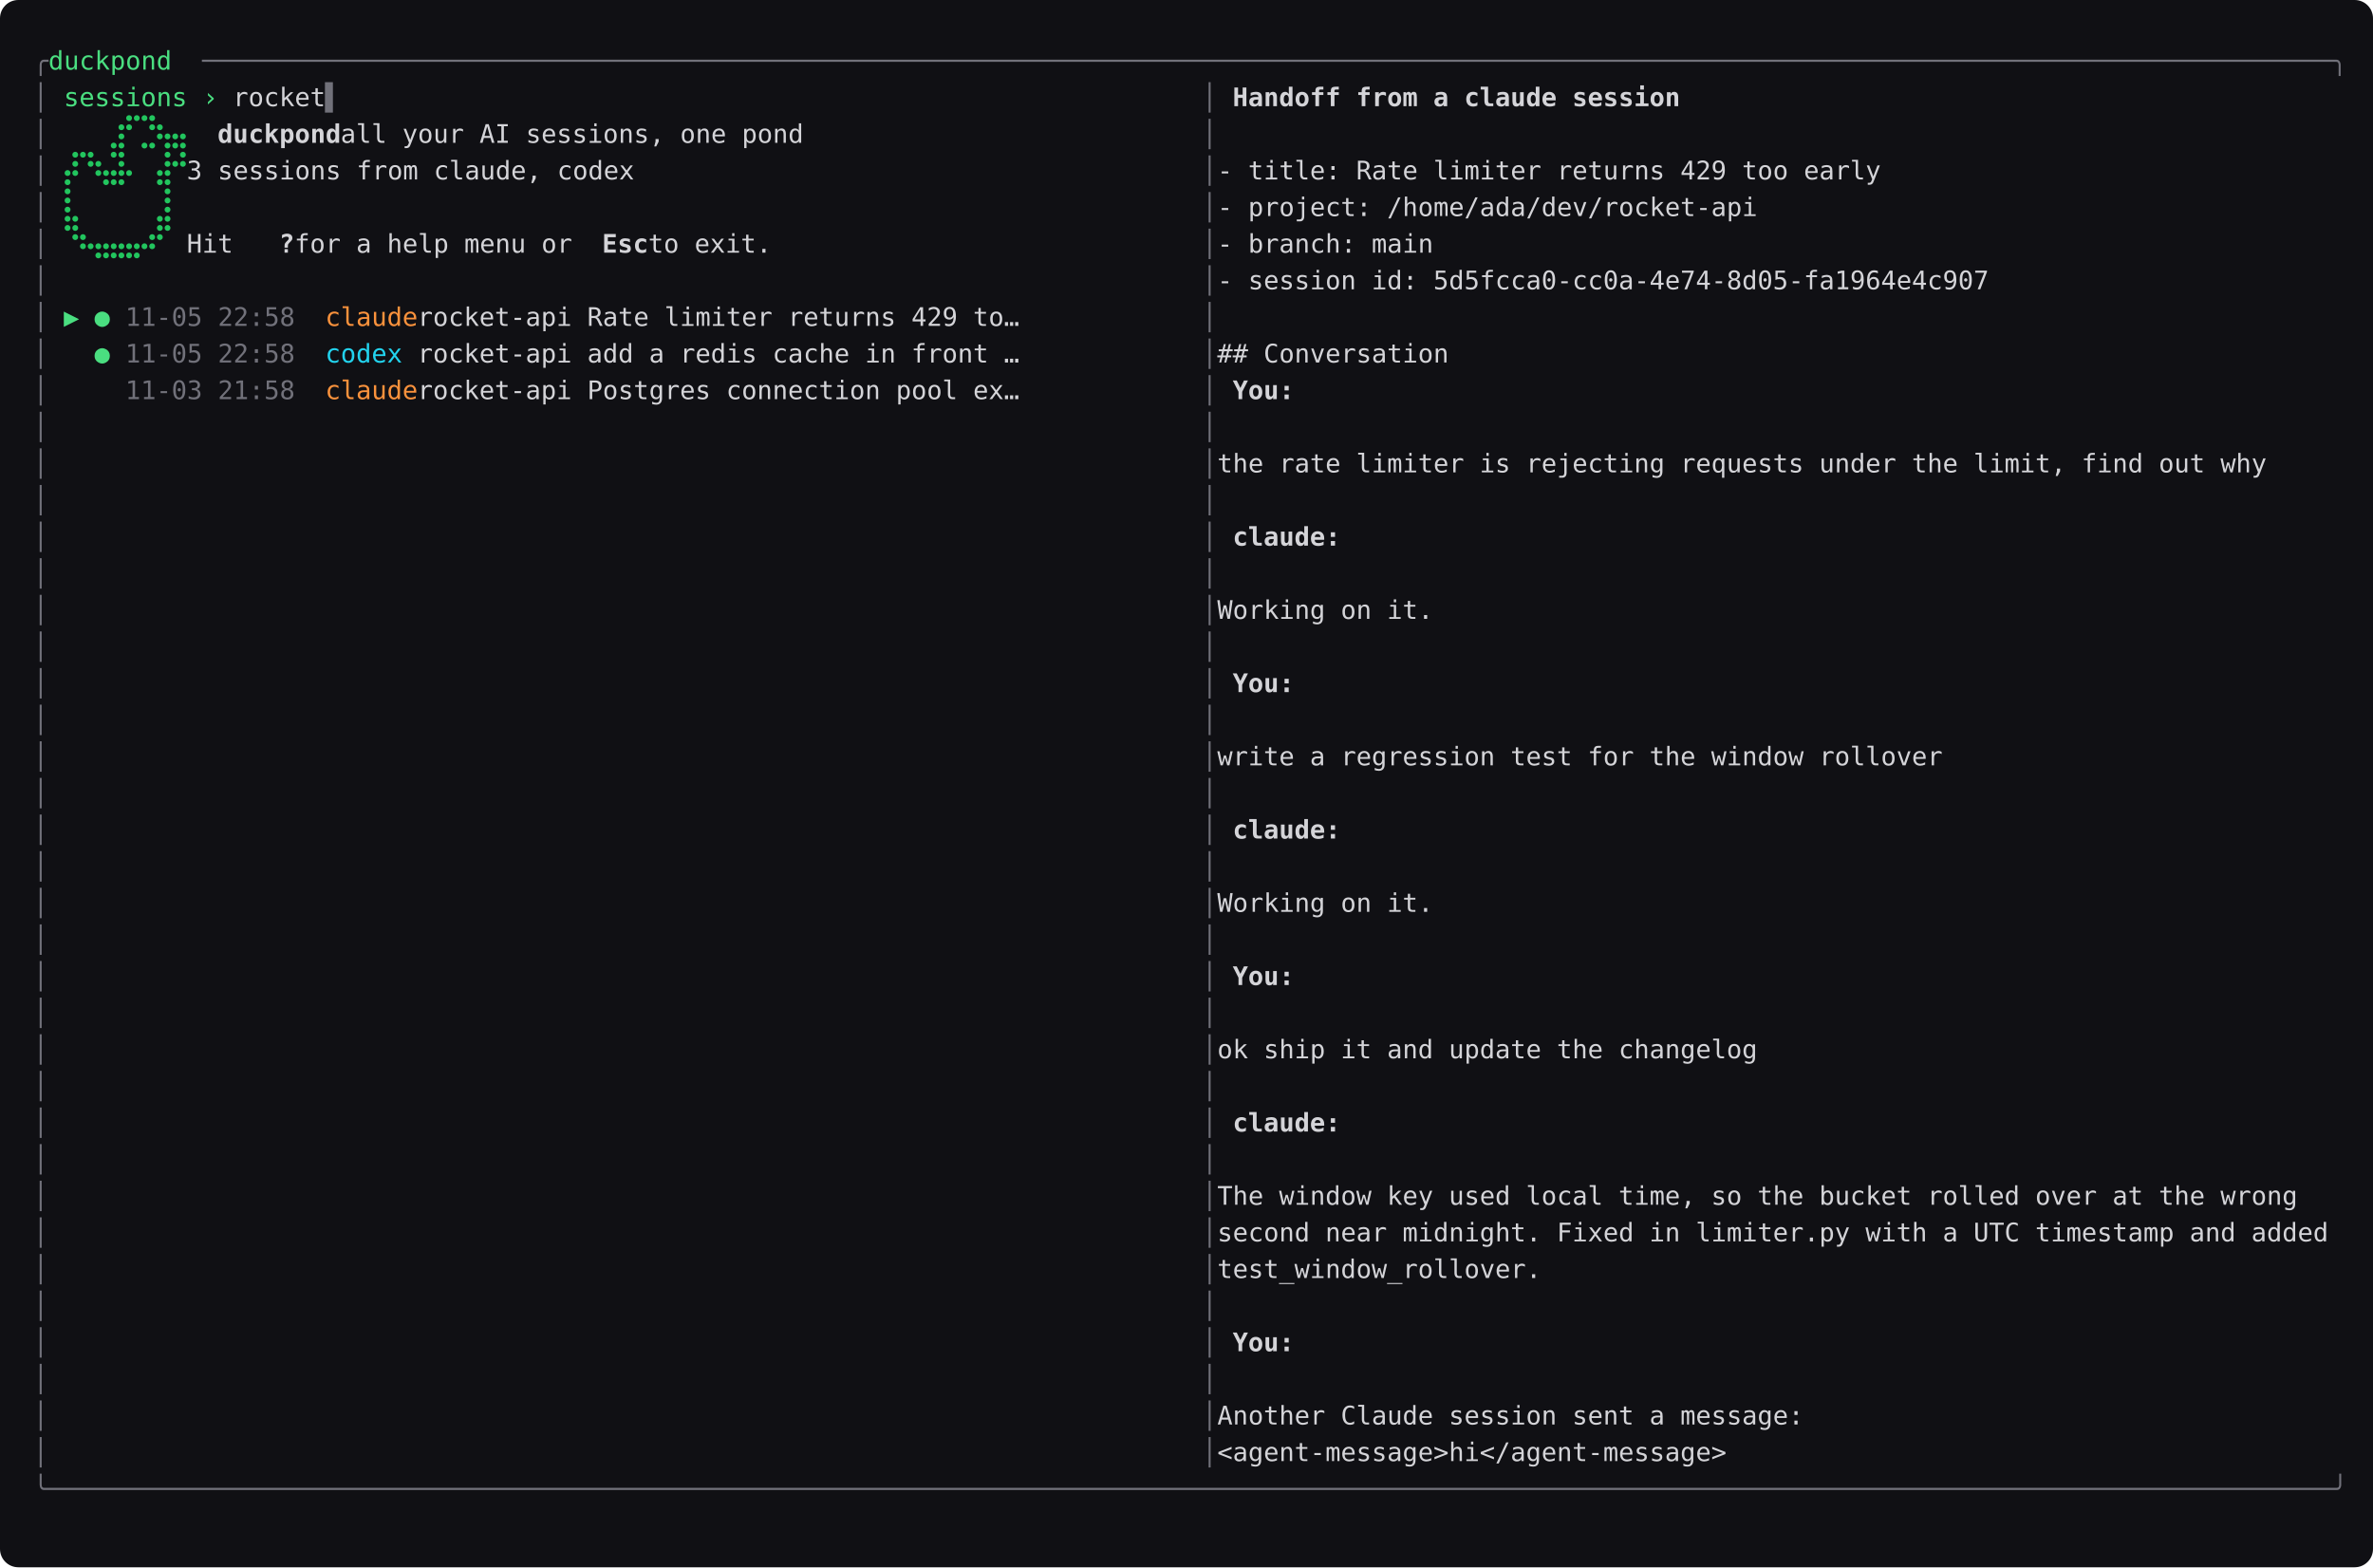
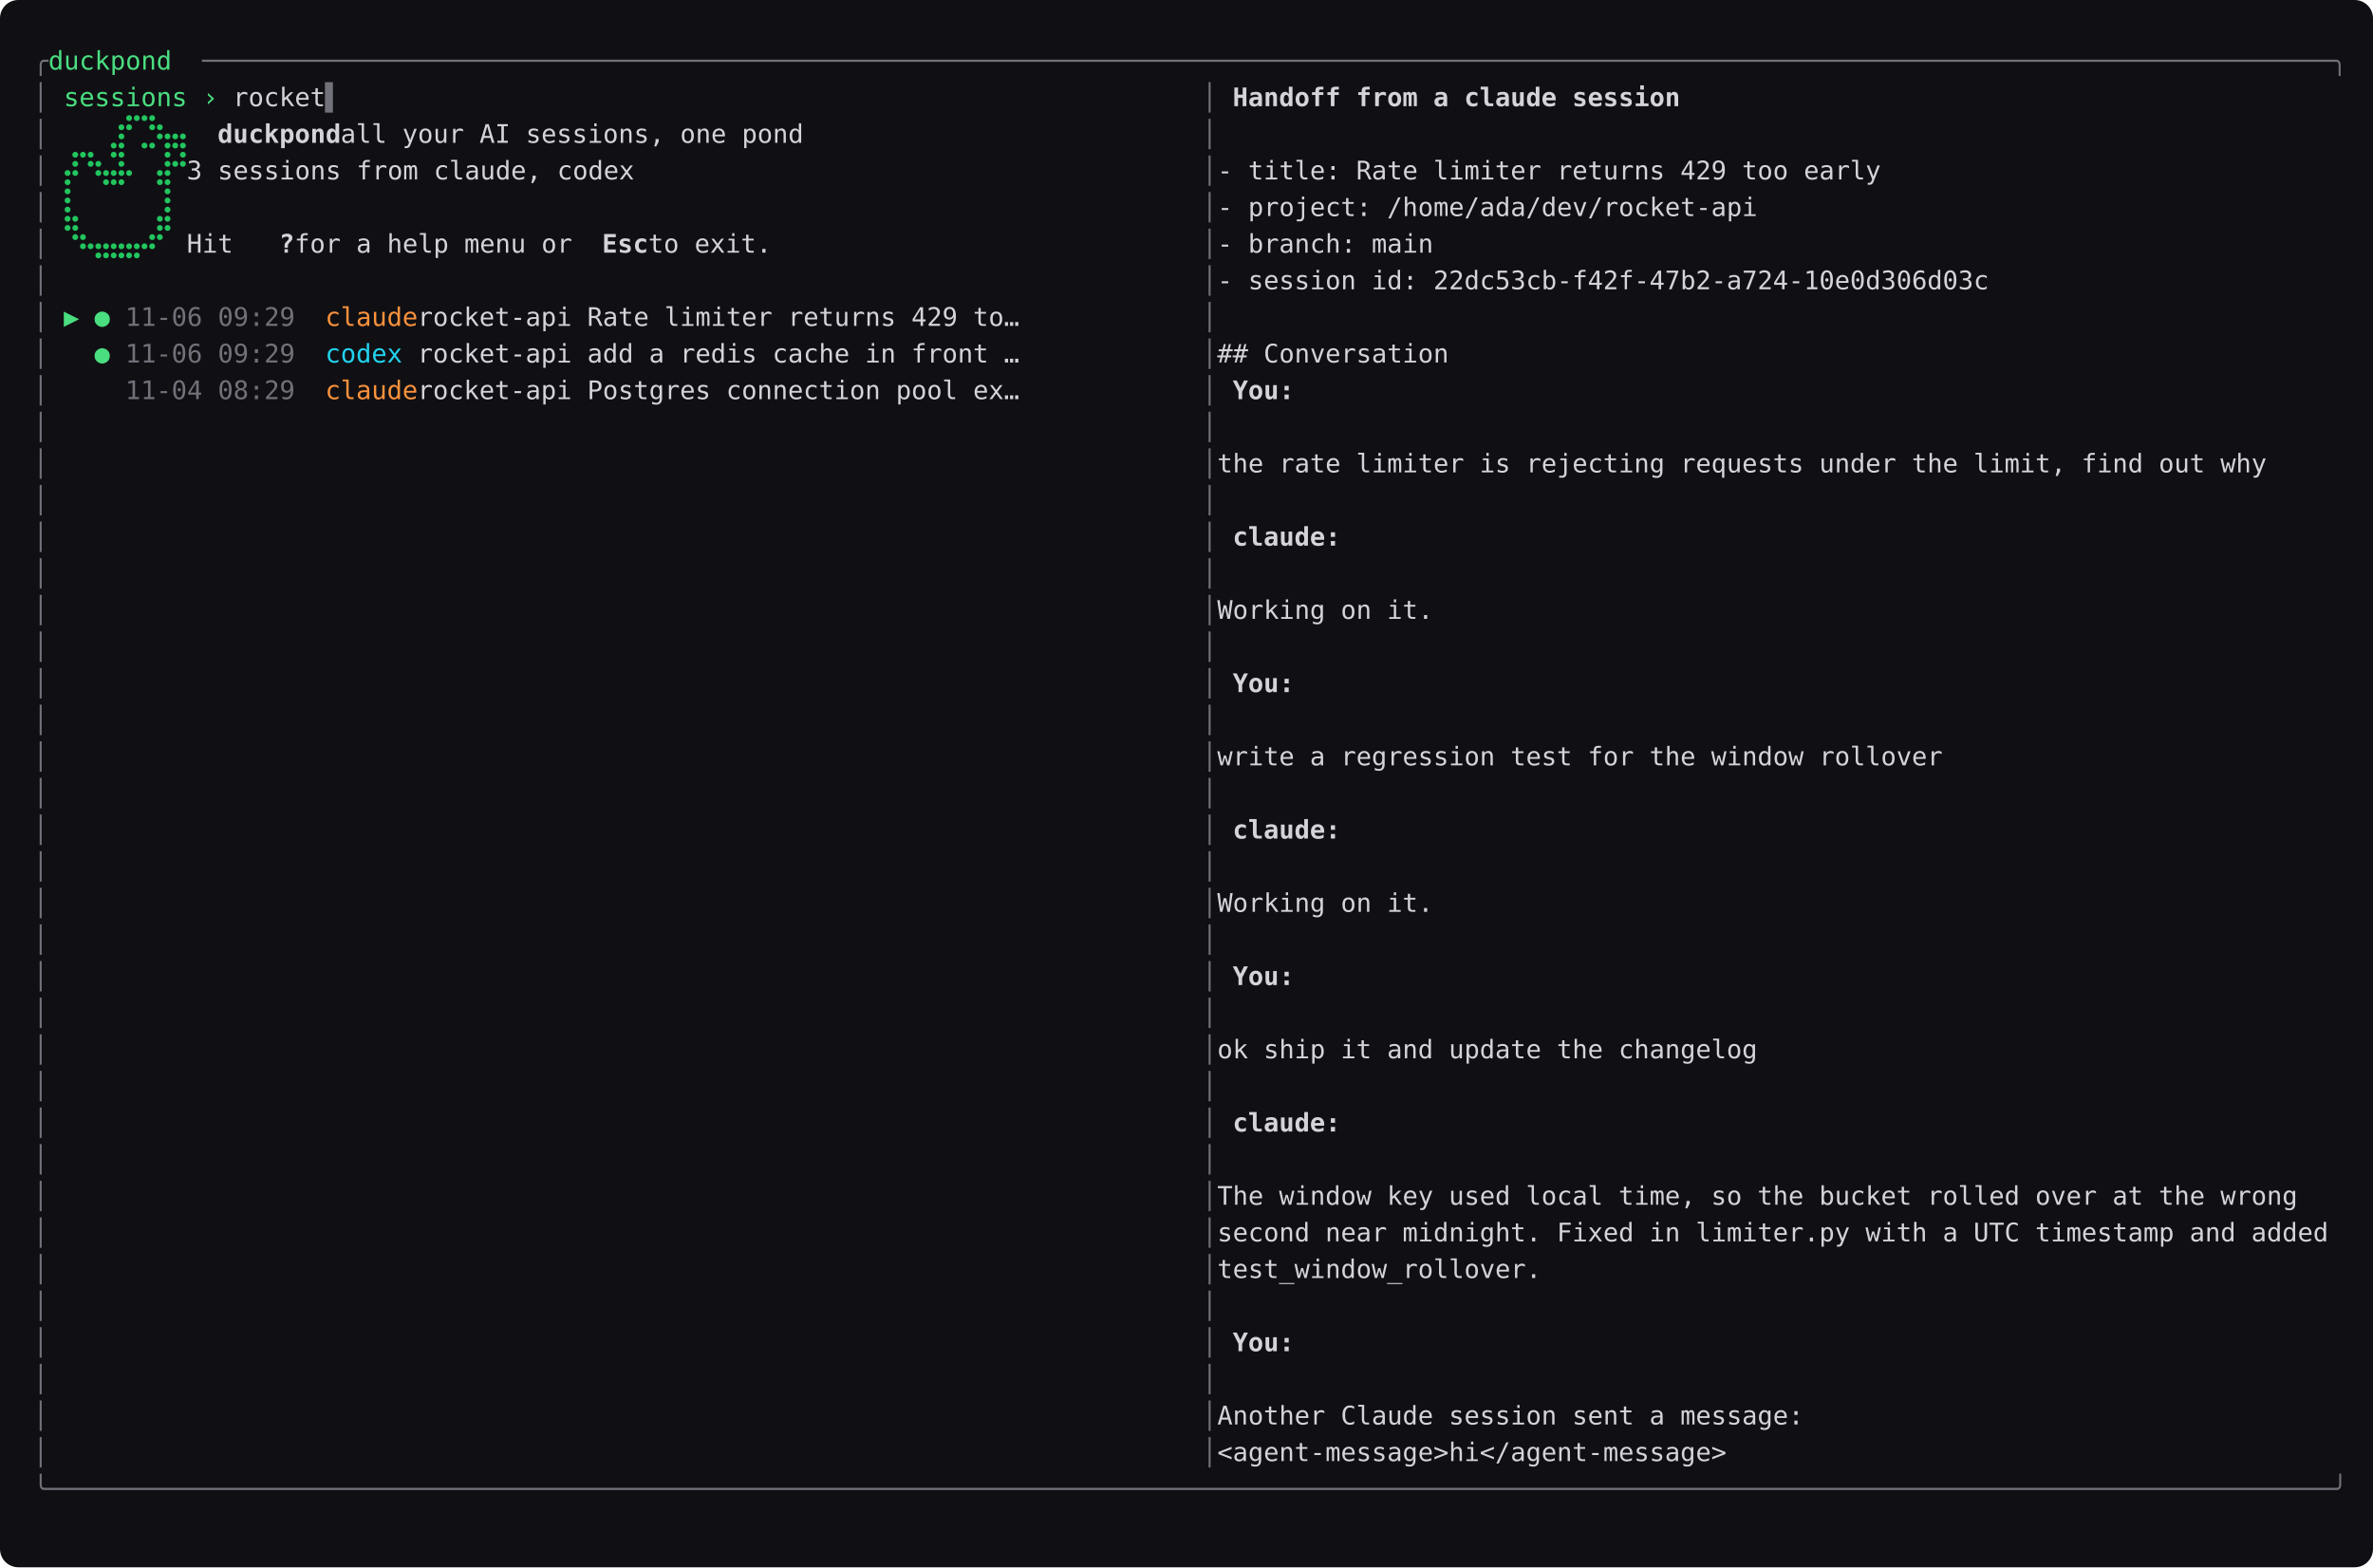
<svg xmlns="http://www.w3.org/2000/svg" width="1296" height="856" viewBox="0 0 1296 856">
  <style>text{font-family:"JetBrains Mono","Fira Code","SF Mono",Menlo,Consolas,"DejaVu Sans Mono",monospace;font-size:14px;white-space:pre}</style>
  <rect width="1296" height="856" rx="10" fill="#101014" />
  <text x="18.0" y="38" textLength="8.4" lengthAdjust="spacingAndGlyphs" style="fill:#71717a;">╭</text>
  <text x="26.4" y="38" textLength="84.0" lengthAdjust="spacingAndGlyphs" style="fill:#4ade80;"> duckpond </text>
  <text x="110.4" y="38" textLength="1167.6" lengthAdjust="spacingAndGlyphs" style="fill:#71717a;">──────────────────────────────────────────────────────────────────────────────────────────────────────────────────────────────────────────╮</text>
  <text x="18.0" y="58" textLength="8.4" lengthAdjust="spacingAndGlyphs" style="fill:#71717a;">│</text>
  <text x="26.4" y="58" textLength="8.4" lengthAdjust="spacingAndGlyphs" style="fill:#d4d4d8;"> </text>
  <text x="34.8" y="58" textLength="92.4" lengthAdjust="spacingAndGlyphs" style="fill:#4ade80;">sessions › </text>
  <text x="127.2" y="58" textLength="50.4" lengthAdjust="spacingAndGlyphs" style="fill:#d4d4d8;">rocket</text>
  <text x="177.6" y="58" textLength="8.4" lengthAdjust="spacingAndGlyphs" style="fill:#71717a;">▌</text>
  <text x="186.0" y="58" textLength="470.4" lengthAdjust="spacingAndGlyphs" style="fill:#d4d4d8;">                                                        </text>
  <text x="656.4" y="58" textLength="8.4" lengthAdjust="spacingAndGlyphs" style="fill:#71717a;">│</text>
  <text x="664.8" y="58" textLength="8.4" lengthAdjust="spacingAndGlyphs" style="fill:#d4d4d8;"> </text>
  <text x="673.2" y="58" textLength="243.6" lengthAdjust="spacingAndGlyphs" style="fill:#d4d4d8;font-weight:600;">Handoff from a claude session</text>
  <text x="18.0" y="78" textLength="8.4" lengthAdjust="spacingAndGlyphs" style="fill:#71717a;">│</text>
  <text x="26.4" y="78" textLength="8.4" lengthAdjust="spacingAndGlyphs" style="fill:#d4d4d8;"> </text>
  <circle cx="66.3" cy="69.5" r="1.6" fill="#22c55e" />
  <circle cx="66.3" cy="74.5" r="1.6" fill="#22c55e" />
  <circle cx="62.1" cy="79.5" r="1.6" fill="#22c55e" />
  <circle cx="66.3" cy="79.5" r="1.6" fill="#22c55e" />
  <circle cx="70.5" cy="64.5" r="1.6" fill="#22c55e" />
  <circle cx="70.5" cy="69.5" r="1.6" fill="#22c55e" />
  <circle cx="74.7" cy="64.5" r="1.6" fill="#22c55e" />
  <circle cx="78.9" cy="64.5" r="1.6" fill="#22c55e" />
  <circle cx="83.1" cy="64.5" r="1.6" fill="#22c55e" />
  <circle cx="83.1" cy="69.5" r="1.6" fill="#22c55e" />
  <circle cx="78.9" cy="79.5" r="1.6" fill="#22c55e" />
  <circle cx="83.1" cy="79.5" r="1.6" fill="#22c55e" />
  <circle cx="87.3" cy="69.5" r="1.6" fill="#22c55e" />
  <circle cx="87.3" cy="74.5" r="1.6" fill="#22c55e" />
  <circle cx="91.5" cy="74.5" r="1.6" fill="#22c55e" />
  <circle cx="91.5" cy="79.5" r="1.6" fill="#22c55e" />
  <circle cx="95.7" cy="74.5" r="1.6" fill="#22c55e" />
  <circle cx="99.9" cy="74.5" r="1.6" fill="#22c55e" />
  <circle cx="95.7" cy="79.5" r="1.6" fill="#22c55e" />
  <circle cx="99.9" cy="79.5" r="1.6" fill="#22c55e" />
  <text x="102.0" y="78" textLength="16.8" lengthAdjust="spacingAndGlyphs" style="fill:#d4d4d8;">  </text>
  <text x="118.8" y="78" textLength="67.2" lengthAdjust="spacingAndGlyphs" style="fill:#d4d4d8;font-weight:600;">duckpond</text>
  <text x="186.0" y="78" textLength="470.4" lengthAdjust="spacingAndGlyphs" style="fill:#d4d4d8;">  all your AI sessions, one pond                        </text>
  <text x="656.4" y="78" textLength="8.4" lengthAdjust="spacingAndGlyphs" style="fill:#71717a;">│</text>
  <text x="664.8" y="78" textLength="8.4" lengthAdjust="spacingAndGlyphs" style="fill:#d4d4d8;"> </text>
  <text x="18.0" y="98" textLength="8.4" lengthAdjust="spacingAndGlyphs" style="fill:#71717a;">│</text>
  <text x="26.4" y="98" textLength="8.4" lengthAdjust="spacingAndGlyphs" style="fill:#d4d4d8;"> </text>
  <circle cx="36.9" cy="94.5" r="1.6" fill="#22c55e" />
  <circle cx="41.1" cy="84.5" r="1.6" fill="#22c55e" />
  <circle cx="41.1" cy="89.5" r="1.6" fill="#22c55e" />
  <circle cx="41.1" cy="94.5" r="1.6" fill="#22c55e" />
  <circle cx="36.9" cy="99.5" r="1.6" fill="#22c55e" />
  <circle cx="45.3" cy="84.5" r="1.6" fill="#22c55e" />
  <circle cx="49.5" cy="84.5" r="1.6" fill="#22c55e" />
  <circle cx="49.5" cy="89.5" r="1.6" fill="#22c55e" />
  <circle cx="53.7" cy="89.5" r="1.6" fill="#22c55e" />
  <circle cx="53.7" cy="94.5" r="1.6" fill="#22c55e" />
  <circle cx="57.9" cy="94.5" r="1.6" fill="#22c55e" />
  <circle cx="57.9" cy="99.5" r="1.6" fill="#22c55e" />
  <circle cx="62.1" cy="84.5" r="1.6" fill="#22c55e" />
  <circle cx="62.1" cy="94.5" r="1.6" fill="#22c55e" />
  <circle cx="66.3" cy="84.5" r="1.6" fill="#22c55e" />
  <circle cx="66.3" cy="89.5" r="1.6" fill="#22c55e" />
  <circle cx="66.3" cy="94.5" r="1.6" fill="#22c55e" />
  <circle cx="62.1" cy="99.5" r="1.6" fill="#22c55e" />
  <circle cx="66.3" cy="99.5" r="1.6" fill="#22c55e" />
  <circle cx="70.5" cy="94.5" r="1.6" fill="#22c55e" />
  <circle cx="87.3" cy="94.5" r="1.6" fill="#22c55e" />
  <circle cx="91.5" cy="84.5" r="1.6" fill="#22c55e" />
  <circle cx="91.5" cy="89.5" r="1.6" fill="#22c55e" />
  <circle cx="91.5" cy="94.5" r="1.6" fill="#22c55e" />
  <circle cx="87.3" cy="99.5" r="1.6" fill="#22c55e" />
  <circle cx="91.5" cy="99.5" r="1.6" fill="#22c55e" />
  <circle cx="95.7" cy="89.5" r="1.6" fill="#22c55e" />
  <circle cx="99.9" cy="84.5" r="1.6" fill="#22c55e" />
  <circle cx="99.9" cy="89.5" r="1.6" fill="#22c55e" />
  <text x="102.0" y="98" textLength="554.4" lengthAdjust="spacingAndGlyphs" style="fill:#d4d4d8;">  3 sessions from claude, codex                                   </text>
  <text x="656.4" y="98" textLength="8.4" lengthAdjust="spacingAndGlyphs" style="fill:#71717a;">│</text>
  <text x="664.8" y="98" textLength="369.6" lengthAdjust="spacingAndGlyphs" style="fill:#d4d4d8;"> - title: Rate limiter returns 429 too early</text>
  <text x="18.0" y="118" textLength="8.4" lengthAdjust="spacingAndGlyphs" style="fill:#71717a;">│</text>
  <text x="26.4" y="118" textLength="8.4" lengthAdjust="spacingAndGlyphs" style="fill:#d4d4d8;"> </text>
  <circle cx="36.9" cy="104.5" r="1.6" fill="#22c55e" />
  <circle cx="36.9" cy="109.5" r="1.6" fill="#22c55e" />
  <circle cx="36.9" cy="114.5" r="1.6" fill="#22c55e" />
  <circle cx="36.9" cy="119.5" r="1.6" fill="#22c55e" />
  <circle cx="41.1" cy="119.5" r="1.6" fill="#22c55e" />
  <circle cx="91.5" cy="104.5" r="1.6" fill="#22c55e" />
  <circle cx="91.5" cy="109.5" r="1.6" fill="#22c55e" />
  <circle cx="91.5" cy="114.5" r="1.6" fill="#22c55e" />
  <circle cx="87.3" cy="119.5" r="1.6" fill="#22c55e" />
  <circle cx="91.5" cy="119.5" r="1.6" fill="#22c55e" />
  <text x="102.0" y="118" textLength="554.4" lengthAdjust="spacingAndGlyphs" style="fill:#d4d4d8;">                                                                  </text>
  <text x="656.4" y="118" textLength="8.4" lengthAdjust="spacingAndGlyphs" style="fill:#71717a;">│</text>
  <text x="664.8" y="118" textLength="302.4" lengthAdjust="spacingAndGlyphs" style="fill:#d4d4d8;"> - project: /home/ada/dev/rocket-api</text>
  <text x="18.0" y="138" textLength="8.4" lengthAdjust="spacingAndGlyphs" style="fill:#71717a;">│</text>
  <text x="26.4" y="138" textLength="8.4" lengthAdjust="spacingAndGlyphs" style="fill:#d4d4d8;"> </text>
  <circle cx="36.9" cy="124.5" r="1.6" fill="#22c55e" />
  <circle cx="41.1" cy="124.5" r="1.6" fill="#22c55e" />
  <circle cx="41.1" cy="129.5" r="1.6" fill="#22c55e" />
  <circle cx="45.3" cy="129.5" r="1.6" fill="#22c55e" />
  <circle cx="45.3" cy="134.5" r="1.6" fill="#22c55e" />
  <circle cx="49.5" cy="134.5" r="1.6" fill="#22c55e" />
  <circle cx="53.7" cy="134.5" r="1.6" fill="#22c55e" />
  <circle cx="57.9" cy="134.5" r="1.6" fill="#22c55e" />
  <circle cx="53.7" cy="139.5" r="1.6" fill="#22c55e" />
  <circle cx="57.9" cy="139.5" r="1.6" fill="#22c55e" />
  <circle cx="62.1" cy="134.5" r="1.6" fill="#22c55e" />
  <circle cx="66.3" cy="134.5" r="1.6" fill="#22c55e" />
  <circle cx="62.1" cy="139.5" r="1.6" fill="#22c55e" />
  <circle cx="66.3" cy="139.5" r="1.6" fill="#22c55e" />
  <circle cx="70.5" cy="134.5" r="1.6" fill="#22c55e" />
  <circle cx="74.7" cy="134.5" r="1.6" fill="#22c55e" />
  <circle cx="70.5" cy="139.5" r="1.6" fill="#22c55e" />
  <circle cx="74.7" cy="139.5" r="1.6" fill="#22c55e" />
  <circle cx="78.9" cy="134.5" r="1.6" fill="#22c55e" />
  <circle cx="83.1" cy="129.5" r="1.6" fill="#22c55e" />
  <circle cx="83.1" cy="134.5" r="1.6" fill="#22c55e" />
  <circle cx="87.3" cy="124.5" r="1.6" fill="#22c55e" />
  <circle cx="87.3" cy="129.5" r="1.6" fill="#22c55e" />
  <circle cx="91.5" cy="124.5" r="1.6" fill="#22c55e" />
  <text x="102.0" y="138" textLength="50.4" lengthAdjust="spacingAndGlyphs" style="fill:#d4d4d8;">  Hit </text>
  <text x="152.4" y="138" textLength="8.4" lengthAdjust="spacingAndGlyphs" style="fill:#d4d4d8;font-weight:600;">?</text>
  <text x="160.8" y="138" textLength="168.0" lengthAdjust="spacingAndGlyphs" style="fill:#d4d4d8;"> for a help menu or </text>
  <text x="328.8" y="138" textLength="25.2" lengthAdjust="spacingAndGlyphs" style="fill:#d4d4d8;font-weight:600;">Esc</text>
  <text x="354.0" y="138" textLength="302.4" lengthAdjust="spacingAndGlyphs" style="fill:#d4d4d8;"> to exit.                           </text>
  <text x="656.4" y="138" textLength="8.4" lengthAdjust="spacingAndGlyphs" style="fill:#71717a;">│</text>
  <text x="664.8" y="138" textLength="126.0" lengthAdjust="spacingAndGlyphs" style="fill:#d4d4d8;"> - branch: main</text>
  <text x="18.0" y="158" textLength="8.4" lengthAdjust="spacingAndGlyphs" style="fill:#71717a;">│</text>
  <text x="26.4" y="158" textLength="630.0" lengthAdjust="spacingAndGlyphs" style="fill:#d4d4d8;">                                                                           </text>
  <text x="656.4" y="158" textLength="8.4" lengthAdjust="spacingAndGlyphs" style="fill:#71717a;">│</text>
-   <text x="664.8" y="158" textLength="428.4" lengthAdjust="spacingAndGlyphs" style="fill:#d4d4d8;"> - session id: 5d5fcca0-cc0a-4e74-8d05-fa1964e4c907</text>
+   <text x="664.8" y="158" textLength="428.4" lengthAdjust="spacingAndGlyphs" style="fill:#d4d4d8;"> - session id: 22dc53cb-f42f-47b2-a724-10e0d306d03c</text>
  <text x="18.0" y="178" textLength="8.4" lengthAdjust="spacingAndGlyphs" style="fill:#71717a;">│</text>
  <text x="26.4" y="178" textLength="8.4" lengthAdjust="spacingAndGlyphs" style="fill:#d4d4d8;"> </text>
  <text x="34.8" y="178" textLength="8.4" lengthAdjust="spacingAndGlyphs" style="fill:#4ade80;">▶</text>
  <text x="43.2" y="178" textLength="8.4" lengthAdjust="spacingAndGlyphs" style="fill:#d4d4d8;"> </text>
  <text x="51.6" y="178" textLength="8.4" lengthAdjust="spacingAndGlyphs" style="fill:#4ade80;">●</text>
  <text x="60.0" y="178" textLength="8.4" lengthAdjust="spacingAndGlyphs" style="fill:#d4d4d8;"> </text>
-   <text x="68.4" y="178" textLength="92.4" lengthAdjust="spacingAndGlyphs" style="fill:#71717a;">11-05 22:58</text>
+   <text x="68.4" y="178" textLength="92.4" lengthAdjust="spacingAndGlyphs" style="fill:#71717a;">11-06 09:29</text>
  <text x="160.8" y="178" textLength="16.8" lengthAdjust="spacingAndGlyphs" style="fill:#d4d4d8;">  </text>
  <text x="177.6" y="178" textLength="50.4" lengthAdjust="spacingAndGlyphs" style="fill:#fb923c;">claude</text>
  <text x="228.0" y="178" textLength="420.0" lengthAdjust="spacingAndGlyphs" style="fill:#d4d4d8;">  rocket-api          Rate limiter returns 429 to…</text>
  <text x="648.0" y="178" textLength="8.4" lengthAdjust="spacingAndGlyphs" style="fill:#d4d4d8;"> </text>
  <text x="656.4" y="178" textLength="8.4" lengthAdjust="spacingAndGlyphs" style="fill:#71717a;">│</text>
  <text x="664.8" y="178" textLength="8.4" lengthAdjust="spacingAndGlyphs" style="fill:#d4d4d8;"> </text>
  <text x="18.0" y="198" textLength="8.4" lengthAdjust="spacingAndGlyphs" style="fill:#71717a;">│</text>
  <text x="26.4" y="198" textLength="25.2" lengthAdjust="spacingAndGlyphs" style="fill:#d4d4d8;">   </text>
  <text x="51.6" y="198" textLength="8.4" lengthAdjust="spacingAndGlyphs" style="fill:#4ade80;">●</text>
  <text x="60.0" y="198" textLength="8.4" lengthAdjust="spacingAndGlyphs" style="fill:#d4d4d8;"> </text>
-   <text x="68.4" y="198" textLength="92.4" lengthAdjust="spacingAndGlyphs" style="fill:#71717a;">11-05 22:58</text>
+   <text x="68.4" y="198" textLength="92.4" lengthAdjust="spacingAndGlyphs" style="fill:#71717a;">11-06 09:29</text>
  <text x="160.8" y="198" textLength="16.8" lengthAdjust="spacingAndGlyphs" style="fill:#d4d4d8;">  </text>
  <text x="177.6" y="198" textLength="50.4" lengthAdjust="spacingAndGlyphs" style="fill:#22d3ee;">codex </text>
  <text x="228.0" y="198" textLength="420.0" lengthAdjust="spacingAndGlyphs" style="fill:#d4d4d8;">  rocket-api          add a redis cache in front …</text>
  <text x="648.0" y="198" textLength="8.4" lengthAdjust="spacingAndGlyphs" style="fill:#d4d4d8;"> </text>
  <text x="656.4" y="198" textLength="8.4" lengthAdjust="spacingAndGlyphs" style="fill:#71717a;">│</text>
  <text x="664.8" y="198" textLength="134.4" lengthAdjust="spacingAndGlyphs" style="fill:#d4d4d8;"> ## Conversation</text>
  <text x="18.0" y="218" textLength="8.4" lengthAdjust="spacingAndGlyphs" style="fill:#71717a;">│</text>
  <text x="26.4" y="218" textLength="42.0" lengthAdjust="spacingAndGlyphs" style="fill:#d4d4d8;">     </text>
-   <text x="68.4" y="218" textLength="92.4" lengthAdjust="spacingAndGlyphs" style="fill:#71717a;">11-03 21:58</text>
+   <text x="68.4" y="218" textLength="92.4" lengthAdjust="spacingAndGlyphs" style="fill:#71717a;">11-04 08:29</text>
  <text x="160.8" y="218" textLength="16.8" lengthAdjust="spacingAndGlyphs" style="fill:#d4d4d8;">  </text>
  <text x="177.6" y="218" textLength="50.4" lengthAdjust="spacingAndGlyphs" style="fill:#fb923c;">claude</text>
  <text x="228.0" y="218" textLength="420.0" lengthAdjust="spacingAndGlyphs" style="fill:#d4d4d8;">  rocket-api          Postgres connection pool ex…</text>
  <text x="648.0" y="218" textLength="8.4" lengthAdjust="spacingAndGlyphs" style="fill:#d4d4d8;"> </text>
  <text x="656.4" y="218" textLength="8.4" lengthAdjust="spacingAndGlyphs" style="fill:#71717a;">│</text>
  <text x="664.8" y="218" textLength="8.4" lengthAdjust="spacingAndGlyphs" style="fill:#d4d4d8;"> </text>
  <text x="673.2" y="218" textLength="33.6" lengthAdjust="spacingAndGlyphs" style="fill:#d4d4d8;font-weight:600;">You:</text>
  <text x="18.0" y="238" textLength="8.4" lengthAdjust="spacingAndGlyphs" style="fill:#71717a;">│</text>
  <text x="26.4" y="238" textLength="630.0" lengthAdjust="spacingAndGlyphs" style="fill:#d4d4d8;">                                                                           </text>
  <text x="656.4" y="238" textLength="8.4" lengthAdjust="spacingAndGlyphs" style="fill:#71717a;">│</text>
  <text x="664.8" y="238" textLength="8.4" lengthAdjust="spacingAndGlyphs" style="fill:#d4d4d8;"> </text>
  <text x="18.0" y="258" textLength="8.4" lengthAdjust="spacingAndGlyphs" style="fill:#71717a;">│</text>
  <text x="26.4" y="258" textLength="630.0" lengthAdjust="spacingAndGlyphs" style="fill:#d4d4d8;">                                                                           </text>
  <text x="656.4" y="258" textLength="8.4" lengthAdjust="spacingAndGlyphs" style="fill:#71717a;">│</text>
  <text x="664.8" y="258" textLength="579.6" lengthAdjust="spacingAndGlyphs" style="fill:#d4d4d8;"> the rate limiter is rejecting requests under the limit, find out why</text>
  <text x="18.0" y="278" textLength="8.4" lengthAdjust="spacingAndGlyphs" style="fill:#71717a;">│</text>
  <text x="26.4" y="278" textLength="630.0" lengthAdjust="spacingAndGlyphs" style="fill:#d4d4d8;">                                                                           </text>
  <text x="656.4" y="278" textLength="8.4" lengthAdjust="spacingAndGlyphs" style="fill:#71717a;">│</text>
  <text x="664.8" y="278" textLength="8.4" lengthAdjust="spacingAndGlyphs" style="fill:#d4d4d8;"> </text>
  <text x="18.0" y="298" textLength="8.4" lengthAdjust="spacingAndGlyphs" style="fill:#71717a;">│</text>
  <text x="26.4" y="298" textLength="630.0" lengthAdjust="spacingAndGlyphs" style="fill:#d4d4d8;">                                                                           </text>
  <text x="656.4" y="298" textLength="8.4" lengthAdjust="spacingAndGlyphs" style="fill:#71717a;">│</text>
  <text x="664.8" y="298" textLength="8.4" lengthAdjust="spacingAndGlyphs" style="fill:#d4d4d8;"> </text>
  <text x="673.2" y="298" textLength="58.8" lengthAdjust="spacingAndGlyphs" style="fill:#d4d4d8;font-weight:600;">claude:</text>
  <text x="18.0" y="318" textLength="8.4" lengthAdjust="spacingAndGlyphs" style="fill:#71717a;">│</text>
  <text x="26.4" y="318" textLength="630.0" lengthAdjust="spacingAndGlyphs" style="fill:#d4d4d8;">                                                                           </text>
  <text x="656.4" y="318" textLength="8.4" lengthAdjust="spacingAndGlyphs" style="fill:#71717a;">│</text>
  <text x="664.8" y="318" textLength="8.4" lengthAdjust="spacingAndGlyphs" style="fill:#d4d4d8;"> </text>
  <text x="18.0" y="338" textLength="8.4" lengthAdjust="spacingAndGlyphs" style="fill:#71717a;">│</text>
  <text x="26.4" y="338" textLength="630.0" lengthAdjust="spacingAndGlyphs" style="fill:#d4d4d8;">                                                                           </text>
  <text x="656.4" y="338" textLength="8.4" lengthAdjust="spacingAndGlyphs" style="fill:#71717a;">│</text>
  <text x="664.8" y="338" textLength="126.0" lengthAdjust="spacingAndGlyphs" style="fill:#d4d4d8;"> Working on it.</text>
  <text x="18.0" y="358" textLength="8.4" lengthAdjust="spacingAndGlyphs" style="fill:#71717a;">│</text>
  <text x="26.4" y="358" textLength="630.0" lengthAdjust="spacingAndGlyphs" style="fill:#d4d4d8;">                                                                           </text>
  <text x="656.4" y="358" textLength="8.4" lengthAdjust="spacingAndGlyphs" style="fill:#71717a;">│</text>
  <text x="664.8" y="358" textLength="8.4" lengthAdjust="spacingAndGlyphs" style="fill:#d4d4d8;"> </text>
  <text x="18.0" y="378" textLength="8.4" lengthAdjust="spacingAndGlyphs" style="fill:#71717a;">│</text>
  <text x="26.4" y="378" textLength="630.0" lengthAdjust="spacingAndGlyphs" style="fill:#d4d4d8;">                                                                           </text>
  <text x="656.4" y="378" textLength="8.4" lengthAdjust="spacingAndGlyphs" style="fill:#71717a;">│</text>
  <text x="664.8" y="378" textLength="8.4" lengthAdjust="spacingAndGlyphs" style="fill:#d4d4d8;"> </text>
  <text x="673.2" y="378" textLength="33.6" lengthAdjust="spacingAndGlyphs" style="fill:#d4d4d8;font-weight:600;">You:</text>
  <text x="18.0" y="398" textLength="8.4" lengthAdjust="spacingAndGlyphs" style="fill:#71717a;">│</text>
  <text x="26.4" y="398" textLength="630.0" lengthAdjust="spacingAndGlyphs" style="fill:#d4d4d8;">                                                                           </text>
  <text x="656.4" y="398" textLength="8.4" lengthAdjust="spacingAndGlyphs" style="fill:#71717a;">│</text>
  <text x="664.8" y="398" textLength="8.4" lengthAdjust="spacingAndGlyphs" style="fill:#d4d4d8;"> </text>
  <text x="18.0" y="418" textLength="8.4" lengthAdjust="spacingAndGlyphs" style="fill:#71717a;">│</text>
  <text x="26.4" y="418" textLength="630.0" lengthAdjust="spacingAndGlyphs" style="fill:#d4d4d8;">                                                                           </text>
  <text x="656.4" y="418" textLength="8.4" lengthAdjust="spacingAndGlyphs" style="fill:#71717a;">│</text>
  <text x="664.8" y="418" textLength="403.2" lengthAdjust="spacingAndGlyphs" style="fill:#d4d4d8;"> write a regression test for the window rollover</text>
  <text x="18.0" y="438" textLength="8.4" lengthAdjust="spacingAndGlyphs" style="fill:#71717a;">│</text>
  <text x="26.4" y="438" textLength="630.0" lengthAdjust="spacingAndGlyphs" style="fill:#d4d4d8;">                                                                           </text>
  <text x="656.4" y="438" textLength="8.4" lengthAdjust="spacingAndGlyphs" style="fill:#71717a;">│</text>
  <text x="664.8" y="438" textLength="8.4" lengthAdjust="spacingAndGlyphs" style="fill:#d4d4d8;"> </text>
  <text x="18.0" y="458" textLength="8.4" lengthAdjust="spacingAndGlyphs" style="fill:#71717a;">│</text>
  <text x="26.4" y="458" textLength="630.0" lengthAdjust="spacingAndGlyphs" style="fill:#d4d4d8;">                                                                           </text>
  <text x="656.4" y="458" textLength="8.4" lengthAdjust="spacingAndGlyphs" style="fill:#71717a;">│</text>
  <text x="664.8" y="458" textLength="8.4" lengthAdjust="spacingAndGlyphs" style="fill:#d4d4d8;"> </text>
  <text x="673.2" y="458" textLength="58.8" lengthAdjust="spacingAndGlyphs" style="fill:#d4d4d8;font-weight:600;">claude:</text>
  <text x="18.0" y="478" textLength="8.4" lengthAdjust="spacingAndGlyphs" style="fill:#71717a;">│</text>
  <text x="26.4" y="478" textLength="630.0" lengthAdjust="spacingAndGlyphs" style="fill:#d4d4d8;">                                                                           </text>
  <text x="656.4" y="478" textLength="8.4" lengthAdjust="spacingAndGlyphs" style="fill:#71717a;">│</text>
  <text x="664.8" y="478" textLength="8.4" lengthAdjust="spacingAndGlyphs" style="fill:#d4d4d8;"> </text>
  <text x="18.0" y="498" textLength="8.4" lengthAdjust="spacingAndGlyphs" style="fill:#71717a;">│</text>
  <text x="26.4" y="498" textLength="630.0" lengthAdjust="spacingAndGlyphs" style="fill:#d4d4d8;">                                                                           </text>
  <text x="656.4" y="498" textLength="8.4" lengthAdjust="spacingAndGlyphs" style="fill:#71717a;">│</text>
  <text x="664.8" y="498" textLength="126.0" lengthAdjust="spacingAndGlyphs" style="fill:#d4d4d8;"> Working on it.</text>
  <text x="18.0" y="518" textLength="8.4" lengthAdjust="spacingAndGlyphs" style="fill:#71717a;">│</text>
  <text x="26.4" y="518" textLength="630.0" lengthAdjust="spacingAndGlyphs" style="fill:#d4d4d8;">                                                                           </text>
  <text x="656.4" y="518" textLength="8.4" lengthAdjust="spacingAndGlyphs" style="fill:#71717a;">│</text>
  <text x="664.8" y="518" textLength="8.4" lengthAdjust="spacingAndGlyphs" style="fill:#d4d4d8;"> </text>
  <text x="18.0" y="538" textLength="8.4" lengthAdjust="spacingAndGlyphs" style="fill:#71717a;">│</text>
  <text x="26.4" y="538" textLength="630.0" lengthAdjust="spacingAndGlyphs" style="fill:#d4d4d8;">                                                                           </text>
  <text x="656.4" y="538" textLength="8.4" lengthAdjust="spacingAndGlyphs" style="fill:#71717a;">│</text>
  <text x="664.8" y="538" textLength="8.4" lengthAdjust="spacingAndGlyphs" style="fill:#d4d4d8;"> </text>
  <text x="673.2" y="538" textLength="33.6" lengthAdjust="spacingAndGlyphs" style="fill:#d4d4d8;font-weight:600;">You:</text>
  <text x="18.0" y="558" textLength="8.4" lengthAdjust="spacingAndGlyphs" style="fill:#71717a;">│</text>
  <text x="26.4" y="558" textLength="630.0" lengthAdjust="spacingAndGlyphs" style="fill:#d4d4d8;">                                                                           </text>
  <text x="656.4" y="558" textLength="8.4" lengthAdjust="spacingAndGlyphs" style="fill:#71717a;">│</text>
  <text x="664.8" y="558" textLength="8.4" lengthAdjust="spacingAndGlyphs" style="fill:#d4d4d8;"> </text>
  <text x="18.0" y="578" textLength="8.4" lengthAdjust="spacingAndGlyphs" style="fill:#71717a;">│</text>
  <text x="26.4" y="578" textLength="630.0" lengthAdjust="spacingAndGlyphs" style="fill:#d4d4d8;">                                                                           </text>
  <text x="656.4" y="578" textLength="8.4" lengthAdjust="spacingAndGlyphs" style="fill:#71717a;">│</text>
  <text x="664.8" y="578" textLength="302.4" lengthAdjust="spacingAndGlyphs" style="fill:#d4d4d8;"> ok ship it and update the changelog</text>
  <text x="18.0" y="598" textLength="8.4" lengthAdjust="spacingAndGlyphs" style="fill:#71717a;">│</text>
  <text x="26.4" y="598" textLength="630.0" lengthAdjust="spacingAndGlyphs" style="fill:#d4d4d8;">                                                                           </text>
  <text x="656.4" y="598" textLength="8.4" lengthAdjust="spacingAndGlyphs" style="fill:#71717a;">│</text>
  <text x="664.8" y="598" textLength="8.4" lengthAdjust="spacingAndGlyphs" style="fill:#d4d4d8;"> </text>
  <text x="18.0" y="618" textLength="8.4" lengthAdjust="spacingAndGlyphs" style="fill:#71717a;">│</text>
  <text x="26.4" y="618" textLength="630.0" lengthAdjust="spacingAndGlyphs" style="fill:#d4d4d8;">                                                                           </text>
  <text x="656.4" y="618" textLength="8.4" lengthAdjust="spacingAndGlyphs" style="fill:#71717a;">│</text>
  <text x="664.8" y="618" textLength="8.4" lengthAdjust="spacingAndGlyphs" style="fill:#d4d4d8;"> </text>
  <text x="673.2" y="618" textLength="58.8" lengthAdjust="spacingAndGlyphs" style="fill:#d4d4d8;font-weight:600;">claude:</text>
  <text x="18.0" y="638" textLength="8.4" lengthAdjust="spacingAndGlyphs" style="fill:#71717a;">│</text>
  <text x="26.4" y="638" textLength="630.0" lengthAdjust="spacingAndGlyphs" style="fill:#d4d4d8;">                                                                           </text>
  <text x="656.4" y="638" textLength="8.4" lengthAdjust="spacingAndGlyphs" style="fill:#71717a;">│</text>
  <text x="664.8" y="638" textLength="8.4" lengthAdjust="spacingAndGlyphs" style="fill:#d4d4d8;"> </text>
  <text x="18.0" y="658" textLength="8.4" lengthAdjust="spacingAndGlyphs" style="fill:#71717a;">│</text>
  <text x="26.4" y="658" textLength="630.0" lengthAdjust="spacingAndGlyphs" style="fill:#d4d4d8;">                                                                           </text>
  <text x="656.4" y="658" textLength="8.4" lengthAdjust="spacingAndGlyphs" style="fill:#71717a;">│</text>
  <text x="664.8" y="658" textLength="596.4" lengthAdjust="spacingAndGlyphs" style="fill:#d4d4d8;"> The window key used local time, so the bucket rolled over at the wrong</text>
  <text x="18.0" y="678" textLength="8.4" lengthAdjust="spacingAndGlyphs" style="fill:#71717a;">│</text>
  <text x="26.4" y="678" textLength="630.0" lengthAdjust="spacingAndGlyphs" style="fill:#d4d4d8;">                                                                           </text>
  <text x="656.4" y="678" textLength="8.4" lengthAdjust="spacingAndGlyphs" style="fill:#71717a;">│</text>
  <text x="664.8" y="678" textLength="613.2" lengthAdjust="spacingAndGlyphs" style="fill:#d4d4d8;"> second near midnight. Fixed in limiter.py with a UTC timestamp and added</text>
  <text x="18.0" y="698" textLength="8.4" lengthAdjust="spacingAndGlyphs" style="fill:#71717a;">│</text>
  <text x="26.4" y="698" textLength="630.0" lengthAdjust="spacingAndGlyphs" style="fill:#d4d4d8;">                                                                           </text>
  <text x="656.4" y="698" textLength="8.4" lengthAdjust="spacingAndGlyphs" style="fill:#71717a;">│</text>
  <text x="664.8" y="698" textLength="184.8" lengthAdjust="spacingAndGlyphs" style="fill:#d4d4d8;"> test_window_rollover.</text>
  <text x="18.0" y="718" textLength="8.4" lengthAdjust="spacingAndGlyphs" style="fill:#71717a;">│</text>
  <text x="26.4" y="718" textLength="630.0" lengthAdjust="spacingAndGlyphs" style="fill:#d4d4d8;">                                                                           </text>
  <text x="656.4" y="718" textLength="8.4" lengthAdjust="spacingAndGlyphs" style="fill:#71717a;">│</text>
  <text x="664.8" y="718" textLength="8.4" lengthAdjust="spacingAndGlyphs" style="fill:#d4d4d8;"> </text>
  <text x="18.0" y="738" textLength="8.4" lengthAdjust="spacingAndGlyphs" style="fill:#71717a;">│</text>
  <text x="26.4" y="738" textLength="630.0" lengthAdjust="spacingAndGlyphs" style="fill:#d4d4d8;">                                                                           </text>
  <text x="656.4" y="738" textLength="8.4" lengthAdjust="spacingAndGlyphs" style="fill:#71717a;">│</text>
  <text x="664.8" y="738" textLength="8.4" lengthAdjust="spacingAndGlyphs" style="fill:#d4d4d8;"> </text>
  <text x="673.2" y="738" textLength="33.6" lengthAdjust="spacingAndGlyphs" style="fill:#d4d4d8;font-weight:600;">You:</text>
  <text x="18.0" y="758" textLength="8.4" lengthAdjust="spacingAndGlyphs" style="fill:#71717a;">│</text>
  <text x="26.4" y="758" textLength="630.0" lengthAdjust="spacingAndGlyphs" style="fill:#d4d4d8;">                                                                           </text>
  <text x="656.4" y="758" textLength="8.4" lengthAdjust="spacingAndGlyphs" style="fill:#71717a;">│</text>
  <text x="664.8" y="758" textLength="8.4" lengthAdjust="spacingAndGlyphs" style="fill:#d4d4d8;"> </text>
  <text x="18.0" y="778" textLength="8.4" lengthAdjust="spacingAndGlyphs" style="fill:#71717a;">│</text>
  <text x="26.4" y="778" textLength="630.0" lengthAdjust="spacingAndGlyphs" style="fill:#d4d4d8;">                                                                           </text>
  <text x="656.4" y="778" textLength="8.4" lengthAdjust="spacingAndGlyphs" style="fill:#71717a;">│</text>
  <text x="664.8" y="778" textLength="327.6" lengthAdjust="spacingAndGlyphs" style="fill:#d4d4d8;"> Another Claude session sent a message:</text>
  <text x="18.0" y="798" textLength="8.4" lengthAdjust="spacingAndGlyphs" style="fill:#71717a;">│</text>
  <text x="26.4" y="798" textLength="630.0" lengthAdjust="spacingAndGlyphs" style="fill:#d4d4d8;">                                                                           </text>
  <text x="656.4" y="798" textLength="8.4" lengthAdjust="spacingAndGlyphs" style="fill:#71717a;">│</text>
  <text x="664.8" y="798" textLength="285.6" lengthAdjust="spacingAndGlyphs" style="fill:#d4d4d8;"> &lt;agent-message&gt;hi&lt;/agent-message&gt;</text>
  <text x="18.0" y="818" textLength="1260.0" lengthAdjust="spacingAndGlyphs" style="fill:#71717a;">╰────────────────────────────────────────────────────────────────────────────────────────────────────────────────────────────────────────────────────╯</text>
</svg>
